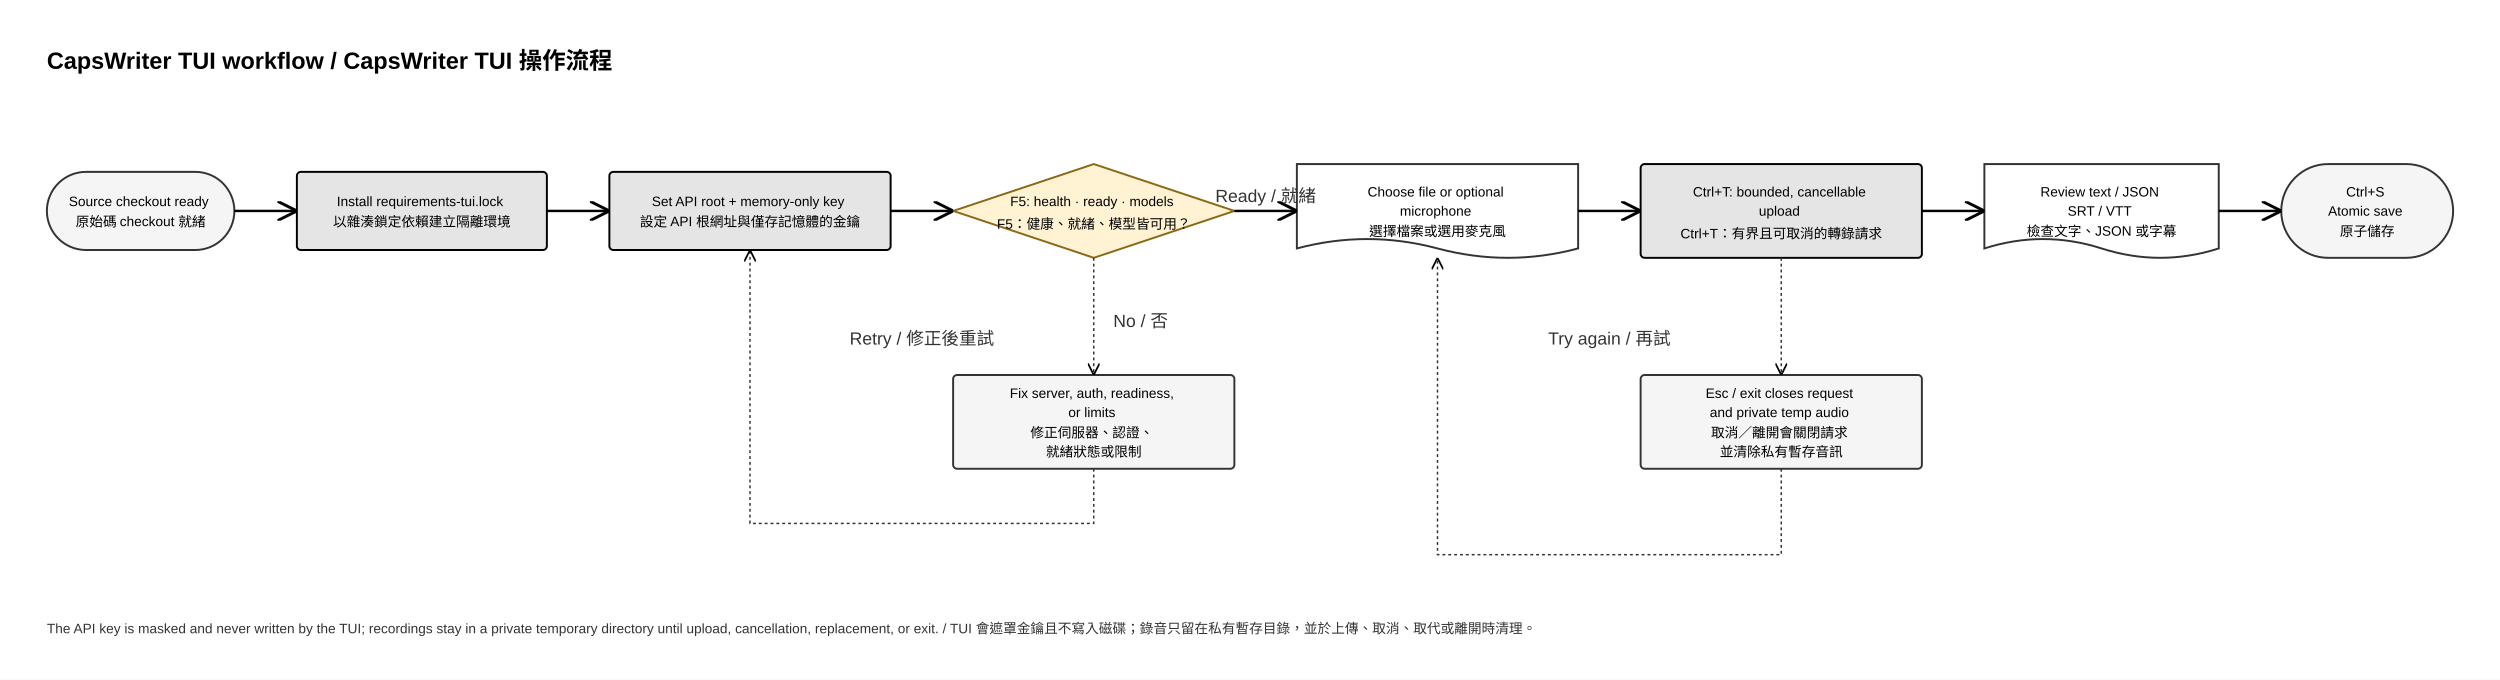
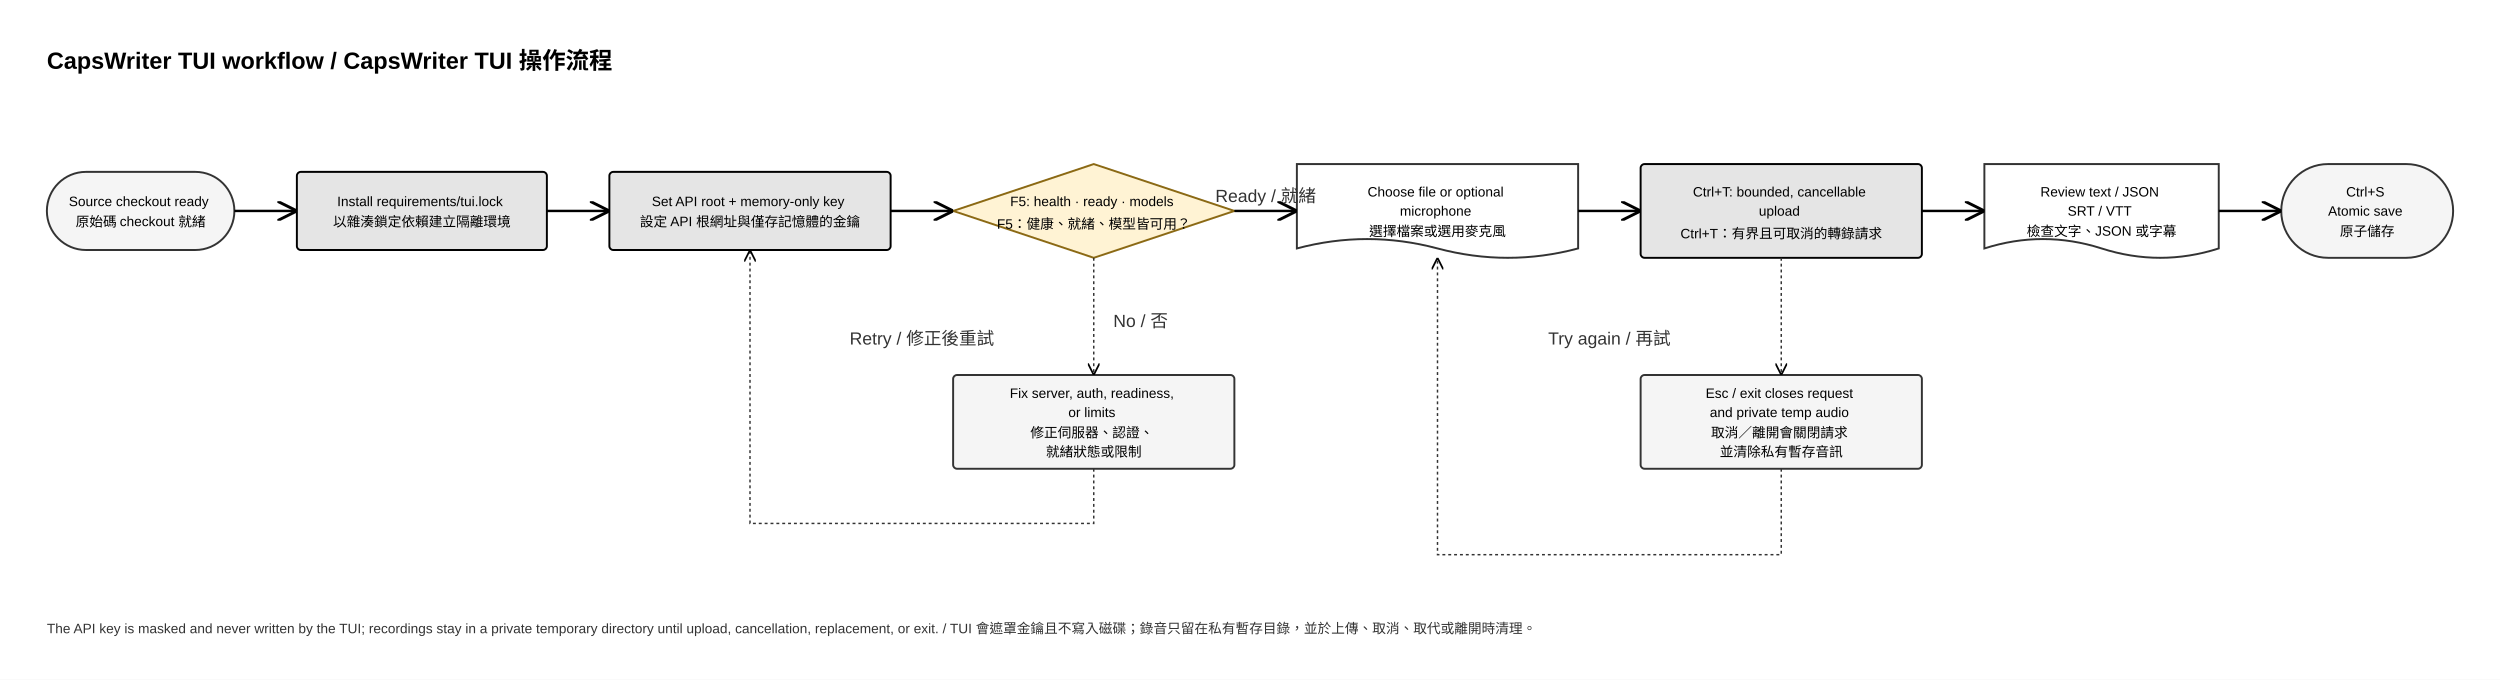
<svg xmlns="http://www.w3.org/2000/svg" width="2560" height="696" viewBox="0 0 2560 696" data-drawio="PG14R3JhcGhNb2RlbCBkeD0iMTEyMCIgZHk9IjcyMCIgZ3JpZD0iMSIgZ3JpZFNpemU9IjgiIGd1aWRlcz0iMSIgdG9vbHRpcHM9IjEiIGNvbm5lY3Q9IjEiIGFycm93cz0iMSIgZm9sZD0iMSIgcGFnZT0iMSIgcGFnZVNjYWxlPSIxIiBwYWdlV2lkdGg9IjI1NjAiIHBhZ2VIZWlnaHQ9IjY5NiIgbWF0aD0iMSIgYmFja2dyb3VuZD0iI0ZGRkZGRiI+PHJvb3Q+PG14Q2VsbCBpZD0iMCIvPjxteENlbGwgaWQ9IjEiIHBhcmVudD0iMCIvPjxteENlbGwgaWQ9IjIiIHZhbHVlPSJDYXBzV3JpdGVyIFRVSSB3b3JrZmxvdyAgLyAgQ2Fwc1dyaXRlciBUVUkg5pON5L2c5rWB56iLIiBzdHlsZT0idGV4dDtodG1sPTE7d2hpdGVTcGFjZT13cmFwO2xhYmVsQmFja2dyb3VuZENvbG9yPW5vbmU7ZmlsbENvbG9yPW5vbmU7c3Ryb2tlQ29sb3I9bm9uZTtzdHJva2VXaWR0aD0wO2ZvbnRDb2xvcj0jMDAwMDAwO2ZvbnRTaXplPTI0O2ZvbnRGYW1pbHk9QXJpYWwsTWljcm9zb2Z0IEpoZW5nSGVpLE5vdG8gU2FucyBDSksgVEM7YWxpZ249bGVmdDt2ZXJ0aWNhbEFsaWduPW1pZGRsZTtmb250U3R5bGU9MSIgdmVydGV4PSIxIiBwYXJlbnQ9IjEiPjxteEdlb21ldHJ5IHg9IjQ4IiB5PSIzMiIgd2lkdGg9Ijc2MCIgaGVpZ2h0PSI0OCIgYXM9Imdlb21ldHJ5Ii8+PC9teENlbGw+PG14Q2VsbCBpZD0iMyIgdmFsdWU9IlNvdXJjZSBjaGVja291dCByZWFkeSZsdDticiZndDvljp/lp4vnorwgY2hlY2tvdXQg5bCx57eSIiBzdHlsZT0icm91bmRlZD0xO2FyY1NpemU9NTA7aHRtbD0xO3doaXRlU3BhY2U9d3JhcDtmaWxsQ29sb3I9I0Y1RjVGNTtzdHJva2VDb2xvcj0jMzMzMzMzO3N0cm9rZVdpZHRoPTI7Zm9udENvbG9yPSMwMDAwMDA7Zm9udFNpemU9MTQ7Zm9udEZhbWlseT1BcmlhbCxNaWNyb3NvZnQgSmhlbmdIZWksTm90byBTYW5zIENKSyBUQzt2ZXJ0aWNhbEFsaWduPW1pZGRsZTthbGlnbj1jZW50ZXIiIHZlcnRleD0iMSIgcGFyZW50PSIxIj48bXhHZW9tZXRyeSB4PSI0OCIgeT0iMTc2IiB3aWR0aD0iMTkyIiBoZWlnaHQ9IjgwIiBhcz0iZ2VvbWV0cnkiLz48L214Q2VsbD48bXhDZWxsIGlkPSI0IiB2YWx1ZT0iSW5zdGFsbCByZXF1aXJlbWVudHMtdHVpLmxvY2smbHQ7YnImZ3Q75Lul6Zuc5rmK6Y6W5a6a5L6d6LO05bu656uL6ZqU6Zui55Kw5aKDIiBzdHlsZT0icm91bmRlZD0xO2FyY1NpemU9NDtodG1sPTE7d2hpdGVTcGFjZT13cmFwO2ZpbGxDb2xvcj0jRTVFNUU1O3N0cm9rZUNvbG9yPSMwMDAwMDA7c3Ryb2tlV2lkdGg9Mjtmb250Q29sb3I9IzAwMDAwMDtmb250U2l6ZT0xNDtmb250RmFtaWx5PUFyaWFsLE1pY3Jvc29mdCBKaGVuZ0hlaSxOb3RvIFNhbnMgQ0pLIFRDO3ZlcnRpY2FsQWxpZ249bWlkZGxlO2FsaWduPWNlbnRlciIgdmVydGV4PSIxIiBwYXJlbnQ9IjEiPjxteEdlb21ldHJ5IHg9IjMwNCIgeT0iMTc2IiB3aWR0aD0iMjU2IiBoZWlnaHQ9IjgwIiBhcz0iZ2VvbWV0cnkiLz48L214Q2VsbD48bXhDZWxsIGlkPSI1IiB2YWx1ZT0iU2V0IEFQSSByb290ICsgbWVtb3J5LW9ubHkga2V5Jmx0O2JyJmd0O+ioreWumiBBUEkg5qC557ay5Z2A6IiH5YOF5a2Y6KiY5oa26auU55qE6YeR6ZGwIiBzdHlsZT0icm91bmRlZD0xO2FyY1NpemU9NDtodG1sPTE7d2hpdGVTcGFjZT13cmFwO2ZpbGxDb2xvcj0jRTVFNUU1O3N0cm9rZUNvbG9yPSMwMDAwMDA7c3Ryb2tlV2lkdGg9Mjtmb250Q29sb3I9IzAwMDAwMDtmb250U2l6ZT0xNDtmb250RmFtaWx5PUFyaWFsLE1pY3Jvc29mdCBKaGVuZ0hlaSxOb3RvIFNhbnMgQ0pLIFRDO3ZlcnRpY2FsQWxpZ249bWlkZGxlO2FsaWduPWNlbnRlciIgdmVydGV4PSIxIiBwYXJlbnQ9IjEiPjxteEdlb21ldHJ5IHg9IjYyNCIgeT0iMTc2IiB3aWR0aD0iMjg4IiBoZWlnaHQ9IjgwIiBhcz0iZ2VvbWV0cnkiLz48L214Q2VsbD48bXhDZWxsIGlkPSI2IiB2YWx1ZT0iRjU6IGhlYWx0aCDCtyByZWFkeSDCtyBtb2RlbHMmbHQ7YnImZ3Q7RjXvvJrlgaXlurfjgIHlsLHnt5LjgIHmqKHlnovnmoblj6/nlKjvvJ8iIHN0eWxlPSJyaG9tYnVzO2h0bWw9MTt3aGl0ZVNwYWNlPXdyYXA7ZmlsbENvbG9yPSNGRkYzRDQ7c3Ryb2tlQ29sb3I9IzhCNjkxNDtzdHJva2VXaWR0aD0yO2ZvbnRDb2xvcj0jMDAwMDAwO2ZvbnRTaXplPTE0O2ZvbnRGYW1pbHk9QXJpYWwsTWljcm9zb2Z0IEpoZW5nSGVpLE5vdG8gU2FucyBDSksgVEM7dmVydGljYWxBbGlnbj1taWRkbGU7YWxpZ249Y2VudGVyIiB2ZXJ0ZXg9IjEiIHBhcmVudD0iMSI+PG14R2VvbWV0cnkgeD0iOTc2IiB5PSIxNjgiIHdpZHRoPSIyODgiIGhlaWdodD0iOTYiIGFzPSJnZW9tZXRyeSIvPjwvbXhDZWxsPjxteENlbGwgaWQ9IjciIHZhbHVlPSJDaG9vc2UgZmlsZSBvciBvcHRpb25hbCZsdDticiZndDttaWNyb3Bob25lJmx0O2JyJmd0O+mBuOaTh+aqlOahiOaIlumBuOeUqOm6peWFi+miqCIgc3R5bGU9InNoYXBlPWRvY3VtZW50O2JvdW5kZWRMYmw9MTtodG1sPTE7d2hpdGVTcGFjZT13cmFwO2ZpbGxDb2xvcj0jRkZGRkZGO3N0cm9rZUNvbG9yPSMzMzMzMzM7c3Ryb2tlV2lkdGg9Mjtmb250Q29sb3I9IzAwMDAwMDtmb250U2l6ZT0xNDtmb250RmFtaWx5PUFyaWFsLE1pY3Jvc29mdCBKaGVuZ0hlaSxOb3RvIFNhbnMgQ0pLIFRDO3ZlcnRpY2FsQWxpZ249bWlkZGxlO2FsaWduPWNlbnRlciIgdmVydGV4PSIxIiBwYXJlbnQ9IjEiPjxteEdlb21ldHJ5IHg9IjEzMjgiIHk9IjE2OCIgd2lkdGg9IjI4OCIgaGVpZ2h0PSI5NiIgYXM9Imdlb21ldHJ5Ii8+PC9teENlbGw+PG14Q2VsbCBpZD0iOCIgdmFsdWU9IkN0cmwrVDogYm91bmRlZCwgY2FuY2VsbGFibGUmbHQ7YnImZ3Q7dXBsb2FkJmx0O2JyJmd0O0N0cmwrVO+8muacieeVjOS4lOWPr+WPlua2iOeahOi9iemMhOiri+axgiIgc3R5bGU9InJvdW5kZWQ9MTthcmNTaXplPTQ7aHRtbD0xO3doaXRlU3BhY2U9d3JhcDtmaWxsQ29sb3I9I0U1RTVFNTtzdHJva2VDb2xvcj0jMDAwMDAwO3N0cm9rZVdpZHRoPTI7Zm9udENvbG9yPSMwMDAwMDA7Zm9udFNpemU9MTQ7Zm9udEZhbWlseT1BcmlhbCxNaWNyb3NvZnQgSmhlbmdIZWksTm90byBTYW5zIENKSyBUQzt2ZXJ0aWNhbEFsaWduPW1pZGRsZTthbGlnbj1jZW50ZXIiIHZlcnRleD0iMSIgcGFyZW50PSIxIj48bXhHZW9tZXRyeSB4PSIxNjgwIiB5PSIxNjgiIHdpZHRoPSIyODgiIGhlaWdodD0iOTYiIGFzPSJnZW9tZXRyeSIvPjwvbXhDZWxsPjxteENlbGwgaWQ9IjkiIHZhbHVlPSJSZXZpZXcgdGV4dCAvIEpTT04mbHQ7YnImZ3Q7U1JUIC8gVlRUJmx0O2JyJmd0O+aqouafpeaWh+Wtl+OAgUpTT04g5oiW5a2X5bmVIiBzdHlsZT0ic2hhcGU9ZG9jdW1lbnQ7Ym91bmRlZExibD0xO2h0bWw9MTt3aGl0ZVNwYWNlPXdyYXA7ZmlsbENvbG9yPSNGRkZGRkY7c3Ryb2tlQ29sb3I9IzMzMzMzMztzdHJva2VXaWR0aD0yO2ZvbnRDb2xvcj0jMDAwMDAwO2ZvbnRTaXplPTE0O2ZvbnRGYW1pbHk9QXJpYWwsTWljcm9zb2Z0IEpoZW5nSGVpLE5vdG8gU2FucyBDSksgVEM7dmVydGljYWxBbGlnbj1taWRkbGU7YWxpZ249Y2VudGVyIiB2ZXJ0ZXg9IjEiIHBhcmVudD0iMSI+PG14R2VvbWV0cnkgeD0iMjAzMiIgeT0iMTY4IiB3aWR0aD0iMjQwIiBoZWlnaHQ9Ijk2IiBhcz0iZ2VvbWV0cnkiLz48L214Q2VsbD48bXhDZWxsIGlkPSIxMCIgdmFsdWU9IkN0cmwrUyZsdDticiZndDtBdG9taWMgc2F2ZSZsdDticiZndDvljp/lrZDlhLLlrZgiIHN0eWxlPSJyb3VuZGVkPTE7YXJjU2l6ZT01MDtodG1sPTE7d2hpdGVTcGFjZT13cmFwO2ZpbGxDb2xvcj0jRjVGNUY1O3N0cm9rZUNvbG9yPSMzMzMzMzM7c3Ryb2tlV2lkdGg9Mjtmb250Q29sb3I9IzAwMDAwMDtmb250U2l6ZT0xNDtmb250RmFtaWx5PUFyaWFsLE1pY3Jvc29mdCBKaGVuZ0hlaSxOb3RvIFNhbnMgQ0pLIFRDO3ZlcnRpY2FsQWxpZ249bWlkZGxlO2FsaWduPWNlbnRlciIgdmVydGV4PSIxIiBwYXJlbnQ9IjEiPjxteEdlb21ldHJ5IHg9IjIzMzYiIHk9IjE2OCIgd2lkdGg9IjE3NiIgaGVpZ2h0PSI5NiIgYXM9Imdlb21ldHJ5Ii8+PC9teENlbGw+PG14Q2VsbCBpZD0iMTEiIHZhbHVlPSJGaXggc2VydmVyLCBhdXRoLCByZWFkaW5lc3MsJmx0O2JyJmd0O29yIGxpbWl0cyZsdDticiZndDvkv67mraPkvLrmnI3lmajjgIHoqo3orYnjgIEmbHQ7YnImZ3Q75bCx57eS54uA5oWL5oiW6ZmQ5Yi2IiBzdHlsZT0icm91bmRlZD0xO2FyY1NpemU9NDtodG1sPTE7d2hpdGVTcGFjZT13cmFwO2ZpbGxDb2xvcj0jRjVGNUY1O3N0cm9rZUNvbG9yPSMzMzMzMzM7c3Ryb2tlV2lkdGg9Mjtmb250Q29sb3I9IzAwMDAwMDtmb250U2l6ZT0xNDtmb250RmFtaWx5PUFyaWFsLE1pY3Jvc29mdCBKaGVuZ0hlaSxOb3RvIFNhbnMgQ0pLIFRDO3ZlcnRpY2FsQWxpZ249bWlkZGxlO2FsaWduPWNlbnRlciIgdmVydGV4PSIxIiBwYXJlbnQ9IjEiPjxteEdlb21ldHJ5IHg9Ijk3NiIgeT0iMzg0IiB3aWR0aD0iMjg4IiBoZWlnaHQ9Ijk2IiBhcz0iZ2VvbWV0cnkiLz48L214Q2VsbD48bXhDZWxsIGlkPSIxMiIgdmFsdWU9IkVzYyAvIGV4aXQgY2xvc2VzIHJlcXVlc3QmbHQ7YnImZ3Q7YW5kIHByaXZhdGUgdGVtcCBhdWRpbyZsdDticiZndDvlj5bmtojvvI/pm6LplovmnIPpl5zplonoq4vmsYImbHQ7YnImZ3Q75Lim5riF6Zmk56eB5pyJ5pqr5a2Y6Z+z6KiKIiBzdHlsZT0icm91bmRlZD0xO2FyY1NpemU9NDtodG1sPTE7d2hpdGVTcGFjZT13cmFwO2ZpbGxDb2xvcj0jRjVGNUY1O3N0cm9rZUNvbG9yPSMzMzMzMzM7c3Ryb2tlV2lkdGg9Mjtmb250Q29sb3I9IzAwMDAwMDtmb250U2l6ZT0xNDtmb250RmFtaWx5PUFyaWFsLE1pY3Jvc29mdCBKaGVuZ0hlaSxOb3RvIFNhbnMgQ0pLIFRDO3ZlcnRpY2FsQWxpZ249bWlkZGxlO2FsaWduPWNlbnRlciIgdmVydGV4PSIxIiBwYXJlbnQ9IjEiPjxteEdlb21ldHJ5IHg9IjE2ODAiIHk9IjM4NCIgd2lkdGg9IjI4OCIgaGVpZ2h0PSI5NiIgYXM9Imdlb21ldHJ5Ii8+PC9teENlbGw+PG14Q2VsbCBpZD0iMTMiIHZhbHVlPSJUaGUgQVBJIGtleSBpcyBtYXNrZWQgYW5kIG5ldmVyIHdyaXR0ZW4gYnkgdGhlIFRVSTsgcmVjb3JkaW5ncyBzdGF5IGluIGEgcHJpdmF0ZSB0ZW1wb3JhcnkgZGlyZWN0b3J5IHVudGlsIHVwbG9hZCwgY2FuY2VsbGF0aW9uLCByZXBsYWNlbWVudCwgb3IgZXhpdC4gIC8gIFRVSSDmnIPpga7nvanph5HpkbDkuJTkuI3lr6vlhaXno4Hnop/vvJvpjITpn7Plj6rnlZnlnKjnp4HmnInmmqvlrZjnm67pjITvvIzkuKbmlrzkuIrlgrPjgIHlj5bmtojjgIHlj5bku6PmiJbpm6LplovmmYLmuIXnkIbjgIIiIHN0eWxlPSJ0ZXh0O2h0bWw9MTt3aGl0ZVNwYWNlPXdyYXA7bGFiZWxCYWNrZ3JvdW5kQ29sb3I9bm9uZTtmaWxsQ29sb3I9bm9uZTtzdHJva2VDb2xvcj1ub25lO3N0cm9rZVdpZHRoPTA7Zm9udENvbG9yPSMzMzMzMzM7Zm9udFNpemU9MTQ7Zm9udEZhbWlseT1BcmlhbCxNaWNyb3NvZnQgSmhlbmdIZWksTm90byBTYW5zIENKSyBUQzthbGlnbj1sZWZ0O3ZlcnRpY2FsQWxpZ249bWlkZGxlIiB2ZXJ0ZXg9IjEiIHBhcmVudD0iMSI+PG14R2VvbWV0cnkgeD0iNDgiIHk9IjYxNiIgd2lkdGg9IjI0MDAiIGhlaWdodD0iNDgiIGFzPSJnZW9tZXRyeSIvPjwvbXhDZWxsPjxteENlbGwgaWQ9IjE0IiB2YWx1ZT0iIiBzdHlsZT0iZWRnZVN0eWxlPW9ydGhvZ29uYWxFZGdlU3R5bGU7cm91bmRlZD0wO29ydGhvZ29uYWxMb29wPTE7amV0dHlTaXplPWF1dG87aHRtbD0xO3N0cm9rZUNvbG9yPSMwMDAwMDA7c3Ryb2tlV2lkdGg9Mi41O2VuZEFycm93PW9wZW47ZW5kRmlsbD0wO2VuZFNpemU9MTI7ZXhpdFg9MTtleGl0WT0wLjU7ZXhpdER4PTA7ZXhpdER5PTA7ZW50cnlYPTA7ZW50cnlZPTAuNTtlbnRyeUR4PTA7ZW50cnlEeT0wO2p1bXBTdHlsZT1hcmM7anVtcFNpemU9OCIgZWRnZT0iMSIgcGFyZW50PSIxIiBzb3VyY2U9IjMiIHRhcmdldD0iNCI+PG14R2VvbWV0cnkgcmVsYXRpdmU9IjEiIGFzPSJnZW9tZXRyeSI+PC9teEdlb21ldHJ5PjwvbXhDZWxsPjxteENlbGwgaWQ9IjE1IiB2YWx1ZT0iIiBzdHlsZT0iZWRnZVN0eWxlPW9ydGhvZ29uYWxFZGdlU3R5bGU7cm91bmRlZD0wO29ydGhvZ29uYWxMb29wPTE7amV0dHlTaXplPWF1dG87aHRtbD0xO3N0cm9rZUNvbG9yPSMwMDAwMDA7c3Ryb2tlV2lkdGg9Mi41O2VuZEFycm93PW9wZW47ZW5kRmlsbD0wO2VuZFNpemU9MTI7ZXhpdFg9MTtleGl0WT0wLjU7ZXhpdER4PTA7ZXhpdER5PTA7ZW50cnlYPTA7ZW50cnlZPTAuNTtlbnRyeUR4PTA7ZW50cnlEeT0wO2p1bXBTdHlsZT1hcmM7anVtcFNpemU9OCIgZWRnZT0iMSIgcGFyZW50PSIxIiBzb3VyY2U9IjQiIHRhcmdldD0iNSI+PG14R2VvbWV0cnkgcmVsYXRpdmU9IjEiIGFzPSJnZW9tZXRyeSI+PC9teEdlb21ldHJ5PjwvbXhDZWxsPjxteENlbGwgaWQ9IjE2IiB2YWx1ZT0iIiBzdHlsZT0iZWRnZVN0eWxlPW9ydGhvZ29uYWxFZGdlU3R5bGU7cm91bmRlZD0wO29ydGhvZ29uYWxMb29wPTE7amV0dHlTaXplPWF1dG87aHRtbD0xO3N0cm9rZUNvbG9yPSMwMDAwMDA7c3Ryb2tlV2lkdGg9Mi41O2VuZEFycm93PW9wZW47ZW5kRmlsbD0wO2VuZFNpemU9MTI7ZXhpdFg9MTtleGl0WT0wLjU7ZXhpdER4PTA7ZXhpdER5PTA7ZW50cnlYPTA7ZW50cnlZPTAuNTtlbnRyeUR4PTA7ZW50cnlEeT0wO2p1bXBTdHlsZT1hcmM7anVtcFNpemU9OCIgZWRnZT0iMSIgcGFyZW50PSIxIiBzb3VyY2U9IjUiIHRhcmdldD0iNiI+PG14R2VvbWV0cnkgcmVsYXRpdmU9IjEiIGFzPSJnZW9tZXRyeSI+PC9teEdlb21ldHJ5PjwvbXhDZWxsPjxteENlbGwgaWQ9IjE3IiB2YWx1ZT0iIiBzdHlsZT0iZWRnZVN0eWxlPW9ydGhvZ29uYWxFZGdlU3R5bGU7cm91bmRlZD0wO29ydGhvZ29uYWxMb29wPTE7amV0dHlTaXplPWF1dG87aHRtbD0xO3N0cm9rZUNvbG9yPSMwMDAwMDA7c3Ryb2tlV2lkdGg9Mi41O2VuZEFycm93PW9wZW47ZW5kRmlsbD0wO2VuZFNpemU9MTI7ZXhpdFg9MTtleGl0WT0wLjU7ZXhpdER4PTA7ZXhpdER5PTA7ZW50cnlYPTA7ZW50cnlZPTAuNTtlbnRyeUR4PTA7ZW50cnlEeT0wO2p1bXBTdHlsZT1hcmM7anVtcFNpemU9OCIgZWRnZT0iMSIgcGFyZW50PSIxIiBzb3VyY2U9IjYiIHRhcmdldD0iNyI+PG14R2VvbWV0cnkgcmVsYXRpdmU9IjEiIGFzPSJnZW9tZXRyeSI+PC9teEdlb21ldHJ5PjwvbXhDZWxsPjxteENlbGwgaWQ9IjE4IiB2YWx1ZT0iUmVhZHkgLyDlsLHnt5IiIHN0eWxlPSJlZGdlTGFiZWw7aHRtbD0xO2FsaWduPWNlbnRlcjt2ZXJ0aWNhbEFsaWduPW1pZGRsZTtmb250U2l6ZT0xODtmb250Q29sb3I9IzMzMzMzMztmb250RmFtaWx5PUFyaWFsLE1pY3Jvc29mdCBKaGVuZ0hlaSxOb3RvIFNhbnMgQ0pLIFRDOyIgdmVydGV4PSIxIiBjb25uZWN0YWJsZT0iMCIgcGFyZW50PSIxNyI+PG14R2VvbWV0cnkgeD0iMC41IiByZWxhdGl2ZT0iMSIgYXM9Imdlb21ldHJ5Ij48bXhQb2ludCB4PSIwIiB5PSItMjAiIGFzPSJvZmZzZXQiLz48L214R2VvbWV0cnk+PC9teENlbGw+PG14Q2VsbCBpZD0iMTkiIHZhbHVlPSIiIHN0eWxlPSJlZGdlU3R5bGU9b3J0aG9nb25hbEVkZ2VTdHlsZTtyb3VuZGVkPTA7b3J0aG9nb25hbExvb3A9MTtqZXR0eVNpemU9YXV0bztodG1sPTE7c3Ryb2tlQ29sb3I9IzAwMDAwMDtzdHJva2VXaWR0aD0yLjU7ZW5kQXJyb3c9b3BlbjtlbmRGaWxsPTA7ZW5kU2l6ZT0xMjtleGl0WD0xO2V4aXRZPTAuNTtleGl0RHg9MDtleGl0RHk9MDtlbnRyeVg9MDtlbnRyeVk9MC41O2VudHJ5RHg9MDtlbnRyeUR5PTA7anVtcFN0eWxlPWFyYztqdW1wU2l6ZT04IiBlZGdlPSIxIiBwYXJlbnQ9IjEiIHNvdXJjZT0iNyIgdGFyZ2V0PSI4Ij48bXhHZW9tZXRyeSByZWxhdGl2ZT0iMSIgYXM9Imdlb21ldHJ5Ij48L214R2VvbWV0cnk+PC9teENlbGw+PG14Q2VsbCBpZD0iMjAiIHZhbHVlPSIiIHN0eWxlPSJlZGdlU3R5bGU9b3J0aG9nb25hbEVkZ2VTdHlsZTtyb3VuZGVkPTA7b3J0aG9nb25hbExvb3A9MTtqZXR0eVNpemU9YXV0bztodG1sPTE7c3Ryb2tlQ29sb3I9IzAwMDAwMDtzdHJva2VXaWR0aD0yLjU7ZW5kQXJyb3c9b3BlbjtlbmRGaWxsPTA7ZW5kU2l6ZT0xMjtleGl0WD0xO2V4aXRZPTAuNTtleGl0RHg9MDtleGl0RHk9MDtlbnRyeVg9MDtlbnRyeVk9MC41O2VudHJ5RHg9MDtlbnRyeUR5PTA7anVtcFN0eWxlPWFyYztqdW1wU2l6ZT04IiBlZGdlPSIxIiBwYXJlbnQ9IjEiIHNvdXJjZT0iOCIgdGFyZ2V0PSI5Ij48bXhHZW9tZXRyeSByZWxhdGl2ZT0iMSIgYXM9Imdlb21ldHJ5Ij48L214R2VvbWV0cnk+PC9teENlbGw+PG14Q2VsbCBpZD0iMjEiIHZhbHVlPSIiIHN0eWxlPSJlZGdlU3R5bGU9b3J0aG9nb25hbEVkZ2VTdHlsZTtyb3VuZGVkPTA7b3J0aG9nb25hbExvb3A9MTtqZXR0eVNpemU9YXV0bztodG1sPTE7c3Ryb2tlQ29sb3I9IzAwMDAwMDtzdHJva2VXaWR0aD0yLjU7ZW5kQXJyb3c9b3BlbjtlbmRGaWxsPTA7ZW5kU2l6ZT0xMjtleGl0WD0xO2V4aXRZPTAuNTtleGl0RHg9MDtleGl0RHk9MDtlbnRyeVg9MDtlbnRyeVk9MC41O2VudHJ5RHg9MDtlbnRyeUR5PTA7anVtcFN0eWxlPWFyYztqdW1wU2l6ZT04IiBlZGdlPSIxIiBwYXJlbnQ9IjEiIHNvdXJjZT0iOSIgdGFyZ2V0PSIxMCI+PG14R2VvbWV0cnkgcmVsYXRpdmU9IjEiIGFzPSJnZW9tZXRyeSI+PC9teEdlb21ldHJ5PjwvbXhDZWxsPjxteENlbGwgaWQ9IjIyIiB2YWx1ZT0iIiBzdHlsZT0iZWRnZVN0eWxlPW9ydGhvZ29uYWxFZGdlU3R5bGU7cm91bmRlZD0wO29ydGhvZ29uYWxMb29wPTE7amV0dHlTaXplPWF1dG87aHRtbD0xO3N0cm9rZUNvbG9yPSMzMzMzMzM7c3Ryb2tlV2lkdGg9MS41O2VuZEFycm93PW9wZW47ZW5kRmlsbD0wO2VuZFNpemU9MTI7ZXhpdFg9MC41O2V4aXRZPTE7ZXhpdER4PTA7ZXhpdER5PTA7ZW50cnlYPTAuNTtlbnRyeVk9MDtlbnRyeUR4PTA7ZW50cnlEeT0wO2Rhc2hlZD0xO2Rhc2hQYXR0ZXJuPTMgMztqdW1wU3R5bGU9YXJjO2p1bXBTaXplPTgiIGVkZ2U9IjEiIHBhcmVudD0iMSIgc291cmNlPSI2IiB0YXJnZXQ9IjExIj48bXhHZW9tZXRyeSByZWxhdGl2ZT0iMSIgYXM9Imdlb21ldHJ5Ij48L214R2VvbWV0cnk+PC9teENlbGw+PG14Q2VsbCBpZD0iMjMiIHZhbHVlPSJObyAvIOWQpiIgc3R5bGU9ImVkZ2VMYWJlbDtodG1sPTE7YWxpZ249Y2VudGVyO3ZlcnRpY2FsQWxpZ249bWlkZGxlO2ZvbnRTaXplPTE4O2ZvbnRDb2xvcj0jMzMzMzMzO2ZvbnRGYW1pbHk9QXJpYWwsTWljcm9zb2Z0IEpoZW5nSGVpLE5vdG8gU2FucyBDSksgVEM7IiB2ZXJ0ZXg9IjEiIGNvbm5lY3RhYmxlPSIwIiBwYXJlbnQ9IjIyIj48bXhHZW9tZXRyeSB4PSIwLjUiIHJlbGF0aXZlPSIxIiBhcz0iZ2VvbWV0cnkiPjxteFBvaW50IHg9IjQ4IiB5PSIwIiBhcz0ib2Zmc2V0Ii8+PC9teEdlb21ldHJ5PjwvbXhDZWxsPjxteENlbGwgaWQ9IjI0IiB2YWx1ZT0iIiBzdHlsZT0iZWRnZVN0eWxlPW9ydGhvZ29uYWxFZGdlU3R5bGU7cm91bmRlZD0wO29ydGhvZ29uYWxMb29wPTE7amV0dHlTaXplPWF1dG87aHRtbD0xO3N0cm9rZUNvbG9yPSMzMzMzMzM7c3Ryb2tlV2lkdGg9MS41O2VuZEFycm93PW9wZW47ZW5kRmlsbD0wO2VuZFNpemU9MTI7ZGFzaGVkPTE7ZGFzaFBhdHRlcm49MyAzO2p1bXBTdHlsZT1hcmM7anVtcFNpemU9OCIgZWRnZT0iMSIgcGFyZW50PSIxIiBzb3VyY2U9IjExIiB0YXJnZXQ9IjUiPjxteEdlb21ldHJ5IHJlbGF0aXZlPSIxIiBhcz0iZ2VvbWV0cnkiPjxBcnJheSBhcz0icG9pbnRzIj48bXhQb2ludCB4PSIxMTIwIiB5PSI1MzYiLz48bXhQb2ludCB4PSI3NjgiIHk9IjUzNiIvPjwvQXJyYXk+PC9teEdlb21ldHJ5PjwvbXhDZWxsPjxteENlbGwgaWQ9IjI1IiB2YWx1ZT0iUmV0cnkgLyDkv67mraPlvozph43oqaYiIHN0eWxlPSJlZGdlTGFiZWw7aHRtbD0xO2FsaWduPWNlbnRlcjt2ZXJ0aWNhbEFsaWduPW1pZGRsZTtmb250U2l6ZT0xODtmb250Q29sb3I9IzMzMzMzMztmb250RmFtaWx5PUFyaWFsLE1pY3Jvc29mdCBKaGVuZ0hlaSxOb3RvIFNhbnMgQ0pLIFRDOyIgdmVydGV4PSIxIiBjb25uZWN0YWJsZT0iMCIgcGFyZW50PSIyNCI+PG14R2VvbWV0cnkgeD0iMC41IiByZWxhdGl2ZT0iMSIgYXM9Imdlb21ldHJ5Ij48bXhQb2ludCB4PSIwIiB5PSIxOCIgYXM9Im9mZnNldCIvPjwvbXhHZW9tZXRyeT48L214Q2VsbD48bXhDZWxsIGlkPSIyNiIgdmFsdWU9IiIgc3R5bGU9ImVkZ2VTdHlsZT1vcnRob2dvbmFsRWRnZVN0eWxlO3JvdW5kZWQ9MDtvcnRob2dvbmFsTG9vcD0xO2pldHR5U2l6ZT1hdXRvO2h0bWw9MTtzdHJva2VDb2xvcj0jMzMzMzMzO3N0cm9rZVdpZHRoPTEuNTtlbmRBcnJvdz1vcGVuO2VuZEZpbGw9MDtlbmRTaXplPTEyO2V4aXRYPTAuNTtleGl0WT0xO2V4aXREeD0wO2V4aXREeT0wO2VudHJ5WD0wLjU7ZW50cnlZPTA7ZW50cnlEeD0wO2VudHJ5RHk9MDtkYXNoZWQ9MTtkYXNoUGF0dGVybj0zIDM7anVtcFN0eWxlPWFyYztqdW1wU2l6ZT04IiBlZGdlPSIxIiBwYXJlbnQ9IjEiIHNvdXJjZT0iOCIgdGFyZ2V0PSIxMiI+PG14R2VvbWV0cnkgcmVsYXRpdmU9IjEiIGFzPSJnZW9tZXRyeSI+PC9teEdlb21ldHJ5PjwvbXhDZWxsPjxteENlbGwgaWQ9IjI3IiB2YWx1ZT0iIiBzdHlsZT0iZWRnZVN0eWxlPW9ydGhvZ29uYWxFZGdlU3R5bGU7cm91bmRlZD0wO29ydGhvZ29uYWxMb29wPTE7amV0dHlTaXplPWF1dG87aHRtbD0xO3N0cm9rZUNvbG9yPSMzMzMzMzM7c3Ryb2tlV2lkdGg9MS41O2VuZEFycm93PW9wZW47ZW5kRmlsbD0wO2VuZFNpemU9MTI7ZGFzaGVkPTE7ZGFzaFBhdHRlcm49MyAzO2p1bXBTdHlsZT1hcmM7anVtcFNpemU9OCIgZWRnZT0iMSIgcGFyZW50PSIxIiBzb3VyY2U9IjEyIiB0YXJnZXQ9IjciPjxteEdlb21ldHJ5IHJlbGF0aXZlPSIxIiBhcz0iZ2VvbWV0cnkiPjxBcnJheSBhcz0icG9pbnRzIj48bXhQb2ludCB4PSIxODI0IiB5PSI1NjgiLz48bXhQb2ludCB4PSIxNDcyIiB5PSI1NjgiLz48L0FycmF5PjwvbXhHZW9tZXRyeT48L214Q2VsbD48bXhDZWxsIGlkPSIyOCIgdmFsdWU9IlRyeSBhZ2FpbiAvIOWGjeippiIgc3R5bGU9ImVkZ2VMYWJlbDtodG1sPTE7YWxpZ249Y2VudGVyO3ZlcnRpY2FsQWxpZ249bWlkZGxlO2ZvbnRTaXplPTE4O2ZvbnRDb2xvcj0jMzMzMzMzO2ZvbnRGYW1pbHk9QXJpYWwsTWljcm9zb2Z0IEpoZW5nSGVpLE5vdG8gU2FucyBDSksgVEM7IiB2ZXJ0ZXg9IjEiIGNvbm5lY3RhYmxlPSIwIiBwYXJlbnQ9IjI3Ij48bXhHZW9tZXRyeSB4PSIwLjUiIHJlbGF0aXZlPSIxIiBhcz0iZ2VvbWV0cnkiPjxteFBvaW50IHg9IjAiIHk9IjE4IiBhcz0ib2Zmc2V0Ii8+PC9teEdlb21ldHJ5PjwvbXhDZWxsPjwvcm9vdD48L214R3JhcGhNb2RlbD4=">
  <defs>
    <marker id="arrow-block" viewBox="0 0 10 10" refX="10" refY="5" markerWidth="8" markerHeight="8" orient="auto-start-reverse">
      <path d="M 0 0 L 10 5 L 0 10 Z" fill="currentColor" />
    </marker>
    <marker id="arrow-open" viewBox="0 0 10 10" refX="10" refY="5" markerWidth="8" markerHeight="8" orient="auto-start-reverse">
      <path d="M 0 0 L 10 5 L 0 10" fill="none" stroke="currentColor" stroke-width="1.5" />
    </marker>
    <marker id="arrow-classic" viewBox="0 0 10 10" refX="10" refY="5" markerWidth="8" markerHeight="8" orient="auto-start-reverse">
      <path d="M 0 0 L 10 5 L 0 10 L 3 5 Z" fill="currentColor" />
    </marker>
    <marker id="arrow-diamond" viewBox="0 0 12 12" refX="12" refY="6" markerWidth="10" markerHeight="10" orient="auto-start-reverse">
      <path d="M 0 6 L 6 0 L 12 6 L 6 12 Z" fill="currentColor" />
    </marker>
  </defs>
  <rect width="100%" height="100%" fill="#FFFFFF" />
  <text x="48" y="56" text-anchor="start" dominant-baseline="central" font-family="Arial,Microsoft JhengHei,Noto Sans CJK TC" font-size="24" fill="#000000" font-weight="700">CapsWriter TUI workflow  /  CapsWriter TUI 操作流程</text>
  <rect x="48" y="176" width="192" height="80" rx="40" fill="#F5F5F5" stroke="#333333" stroke-width="2" />
  <text x="144" y="216" text-anchor="middle" dominant-baseline="central" font-family="Arial,Microsoft JhengHei,Noto Sans CJK TC" font-size="14" fill="#000000">
    <tspan x="144" dy="-9.8">Source checkout ready</tspan>
    <tspan x="144" dy="19.6">原始碼 checkout 就緒</tspan>
  </text>
  <rect x="304" y="176" width="256" height="80" rx="4" fill="#E5E5E5" stroke="#000000" stroke-width="2" />
  <text x="432" y="216" text-anchor="middle" dominant-baseline="central" font-family="Arial,Microsoft JhengHei,Noto Sans CJK TC" font-size="14" fill="#000000">
-     <tspan x="432" dy="-9.8">Install requirements-tui.lock</tspan>
+     <tspan x="432" dy="-9.8">Install requirements/tui.lock</tspan>
    <tspan x="432" dy="19.6">以雜湊鎖定依賴建立隔離環境</tspan>
  </text>
  <rect x="624" y="176" width="288" height="80" rx="4" fill="#E5E5E5" stroke="#000000" stroke-width="2" />
  <text x="768" y="216" text-anchor="middle" dominant-baseline="central" font-family="Arial,Microsoft JhengHei,Noto Sans CJK TC" font-size="14" fill="#000000">
    <tspan x="768" dy="-9.8">Set API root + memory-only key</tspan>
    <tspan x="768" dy="19.6">設定 API 根網址與僅存記憶體的金鑰</tspan>
  </text>
  <polygon points="1120,168 1264,216 1120,264 976,216" fill="#FFF3D4" stroke="#8B6914" stroke-width="2" />
  <text x="1120" y="216" text-anchor="middle" dominant-baseline="central" font-family="Arial,Microsoft JhengHei,Noto Sans CJK TC" font-size="14" fill="#000000">
    <tspan x="1120" dy="-9.8">F5: health · ready · models</tspan>
    <tspan x="1120" dy="19.6">F5：健康、就緒、模型皆可用？</tspan>
  </text>
  <path d="M 1328 168 L 1616 168 L 1616 254.4 Q 1544 273.6 1472 254.4 Q 1400 235.2 1328 254.4 Z" fill="#FFFFFF" stroke="#333333" stroke-width="2" />
  <text x="1472" y="216" text-anchor="middle" dominant-baseline="central" font-family="Arial,Microsoft JhengHei,Noto Sans CJK TC" font-size="14" fill="#000000">
    <tspan x="1472" dy="-19.6">Choose file or optional</tspan>
    <tspan x="1472" dy="19.6">microphone</tspan>
    <tspan x="1472" dy="19.6">選擇檔案或選用麥克風</tspan>
  </text>
  <rect x="1680" y="168" width="288" height="96" rx="4" fill="#E5E5E5" stroke="#000000" stroke-width="2" />
  <text x="1824" y="216" text-anchor="middle" dominant-baseline="central" font-family="Arial,Microsoft JhengHei,Noto Sans CJK TC" font-size="14" fill="#000000">
    <tspan x="1824" dy="-19.6">Ctrl+T: bounded, cancellable</tspan>
    <tspan x="1824" dy="19.6">upload</tspan>
    <tspan x="1824" dy="19.6">Ctrl+T：有界且可取消的轉錄請求</tspan>
  </text>
  <path d="M 2032 168 L 2272 168 L 2272 254.4 Q 2212 273.6 2152 254.4 Q 2092 235.2 2032 254.4 Z" fill="#FFFFFF" stroke="#333333" stroke-width="2" />
  <text x="2152" y="216" text-anchor="middle" dominant-baseline="central" font-family="Arial,Microsoft JhengHei,Noto Sans CJK TC" font-size="14" fill="#000000">
    <tspan x="2152" dy="-19.6">Review text / JSON</tspan>
    <tspan x="2152" dy="19.6">SRT / VTT</tspan>
    <tspan x="2152" dy="19.6">檢查文字、JSON 或字幕</tspan>
  </text>
  <rect x="2336" y="168" width="176" height="96" rx="48" fill="#F5F5F5" stroke="#333333" stroke-width="2" />
  <text x="2424" y="216" text-anchor="middle" dominant-baseline="central" font-family="Arial,Microsoft JhengHei,Noto Sans CJK TC" font-size="14" fill="#000000">
    <tspan x="2424" dy="-19.6">Ctrl+S</tspan>
    <tspan x="2424" dy="19.6">Atomic save</tspan>
    <tspan x="2424" dy="19.6">原子儲存</tspan>
  </text>
  <rect x="976" y="384" width="288" height="96" rx="4" fill="#F5F5F5" stroke="#333333" stroke-width="2" />
  <text x="1120" y="432" text-anchor="middle" dominant-baseline="central" font-family="Arial,Microsoft JhengHei,Noto Sans CJK TC" font-size="14" fill="#000000">
    <tspan x="1120" dy="-29.4">Fix server, auth, readiness,</tspan>
    <tspan x="1120" dy="19.6">or limits</tspan>
    <tspan x="1120" dy="19.6">修正伺服器、認證、</tspan>
    <tspan x="1120" dy="19.6">就緒狀態或限制</tspan>
  </text>
  <rect x="1680" y="384" width="288" height="96" rx="4" fill="#F5F5F5" stroke="#333333" stroke-width="2" />
  <text x="1824" y="432" text-anchor="middle" dominant-baseline="central" font-family="Arial,Microsoft JhengHei,Noto Sans CJK TC" font-size="14" fill="#000000">
    <tspan x="1824" dy="-29.4">Esc / exit closes request</tspan>
    <tspan x="1824" dy="19.6">and private temp audio</tspan>
    <tspan x="1824" dy="19.6">取消／離開會關閉請求</tspan>
    <tspan x="1824" dy="19.6">並清除私有暫存音訊</tspan>
  </text>
  <text x="48" y="640" text-anchor="start" dominant-baseline="central" font-family="Arial,Microsoft JhengHei,Noto Sans CJK TC" font-size="14" fill="#333333">The API key is masked and never written by the TUI; recordings stay in a private temporary directory until upload, cancellation, replacement, or exit.  /  TUI 會遮罩金鑰且不寫入磁碟；錄音只留在私有暫存目錄，並於上傳、取消、取代或離開時清理。</text>
  <line x1="240" y1="216" x2="304" y2="216" stroke="#000000" stroke-width="2.5" marker-end="url(#arrow-open)" style="color: #000000" fill="none" />
  <line x1="560" y1="216" x2="624" y2="216" stroke="#000000" stroke-width="2.5" marker-end="url(#arrow-open)" style="color: #000000" fill="none" />
  <line x1="912" y1="216" x2="976" y2="216" stroke="#000000" stroke-width="2.5" marker-end="url(#arrow-open)" style="color: #000000" fill="none" />
  <line x1="1264" y1="216" x2="1328" y2="216" stroke="#000000" stroke-width="2.5" marker-end="url(#arrow-open)" style="color: #000000" fill="none" />
  <line x1="1616" y1="216" x2="1680" y2="216" stroke="#000000" stroke-width="2.5" marker-end="url(#arrow-open)" style="color: #000000" fill="none" />
  <line x1="1968" y1="216" x2="2032" y2="216" stroke="#000000" stroke-width="2.5" marker-end="url(#arrow-open)" style="color: #000000" fill="none" />
  <line x1="2272" y1="216" x2="2336" y2="216" stroke="#000000" stroke-width="2.5" marker-end="url(#arrow-open)" style="color: #000000" fill="none" />
  <line x1="1120" y1="264" x2="1120" y2="384" stroke="#333333" stroke-width="1.5" stroke-dasharray="3 3" marker-end="url(#arrow-open)" style="color: #333333" fill="none" />
  <path d="M 1120 480 L 1120 536 L 768 536 L 768 256" stroke="#333333" stroke-width="1.5" stroke-dasharray="3 3" marker-end="url(#arrow-open)" style="color: #333333" fill="none" />
  <line x1="1824" y1="264" x2="1824" y2="384" stroke="#333333" stroke-width="1.5" stroke-dasharray="3 3" marker-end="url(#arrow-open)" style="color: #333333" fill="none" />
  <path d="M 1824 480 L 1824 568 L 1472 568 L 1472 264" stroke="#333333" stroke-width="1.5" stroke-dasharray="3 3" marker-end="url(#arrow-open)" style="color: #333333" fill="none" />
  <text x="1296" y="196" text-anchor="middle" dominant-baseline="central" font-family="Arial,Microsoft JhengHei,Noto Sans CJK TC" font-size="18" fill="#333333">Ready / 就緒</text>
  <text x="1168" y="324" text-anchor="middle" dominant-baseline="central" font-family="Arial,Microsoft JhengHei,Noto Sans CJK TC" font-size="18" fill="#333333">No / 否</text>
  <text x="944" y="342" text-anchor="middle" dominant-baseline="central" font-family="Arial,Microsoft JhengHei,Noto Sans CJK TC" font-size="18" fill="#333333">Retry / 修正後重試</text>
  <text x="1648" y="342" text-anchor="middle" dominant-baseline="central" font-family="Arial,Microsoft JhengHei,Noto Sans CJK TC" font-size="18" fill="#333333">Try again / 再試</text>
</svg>
